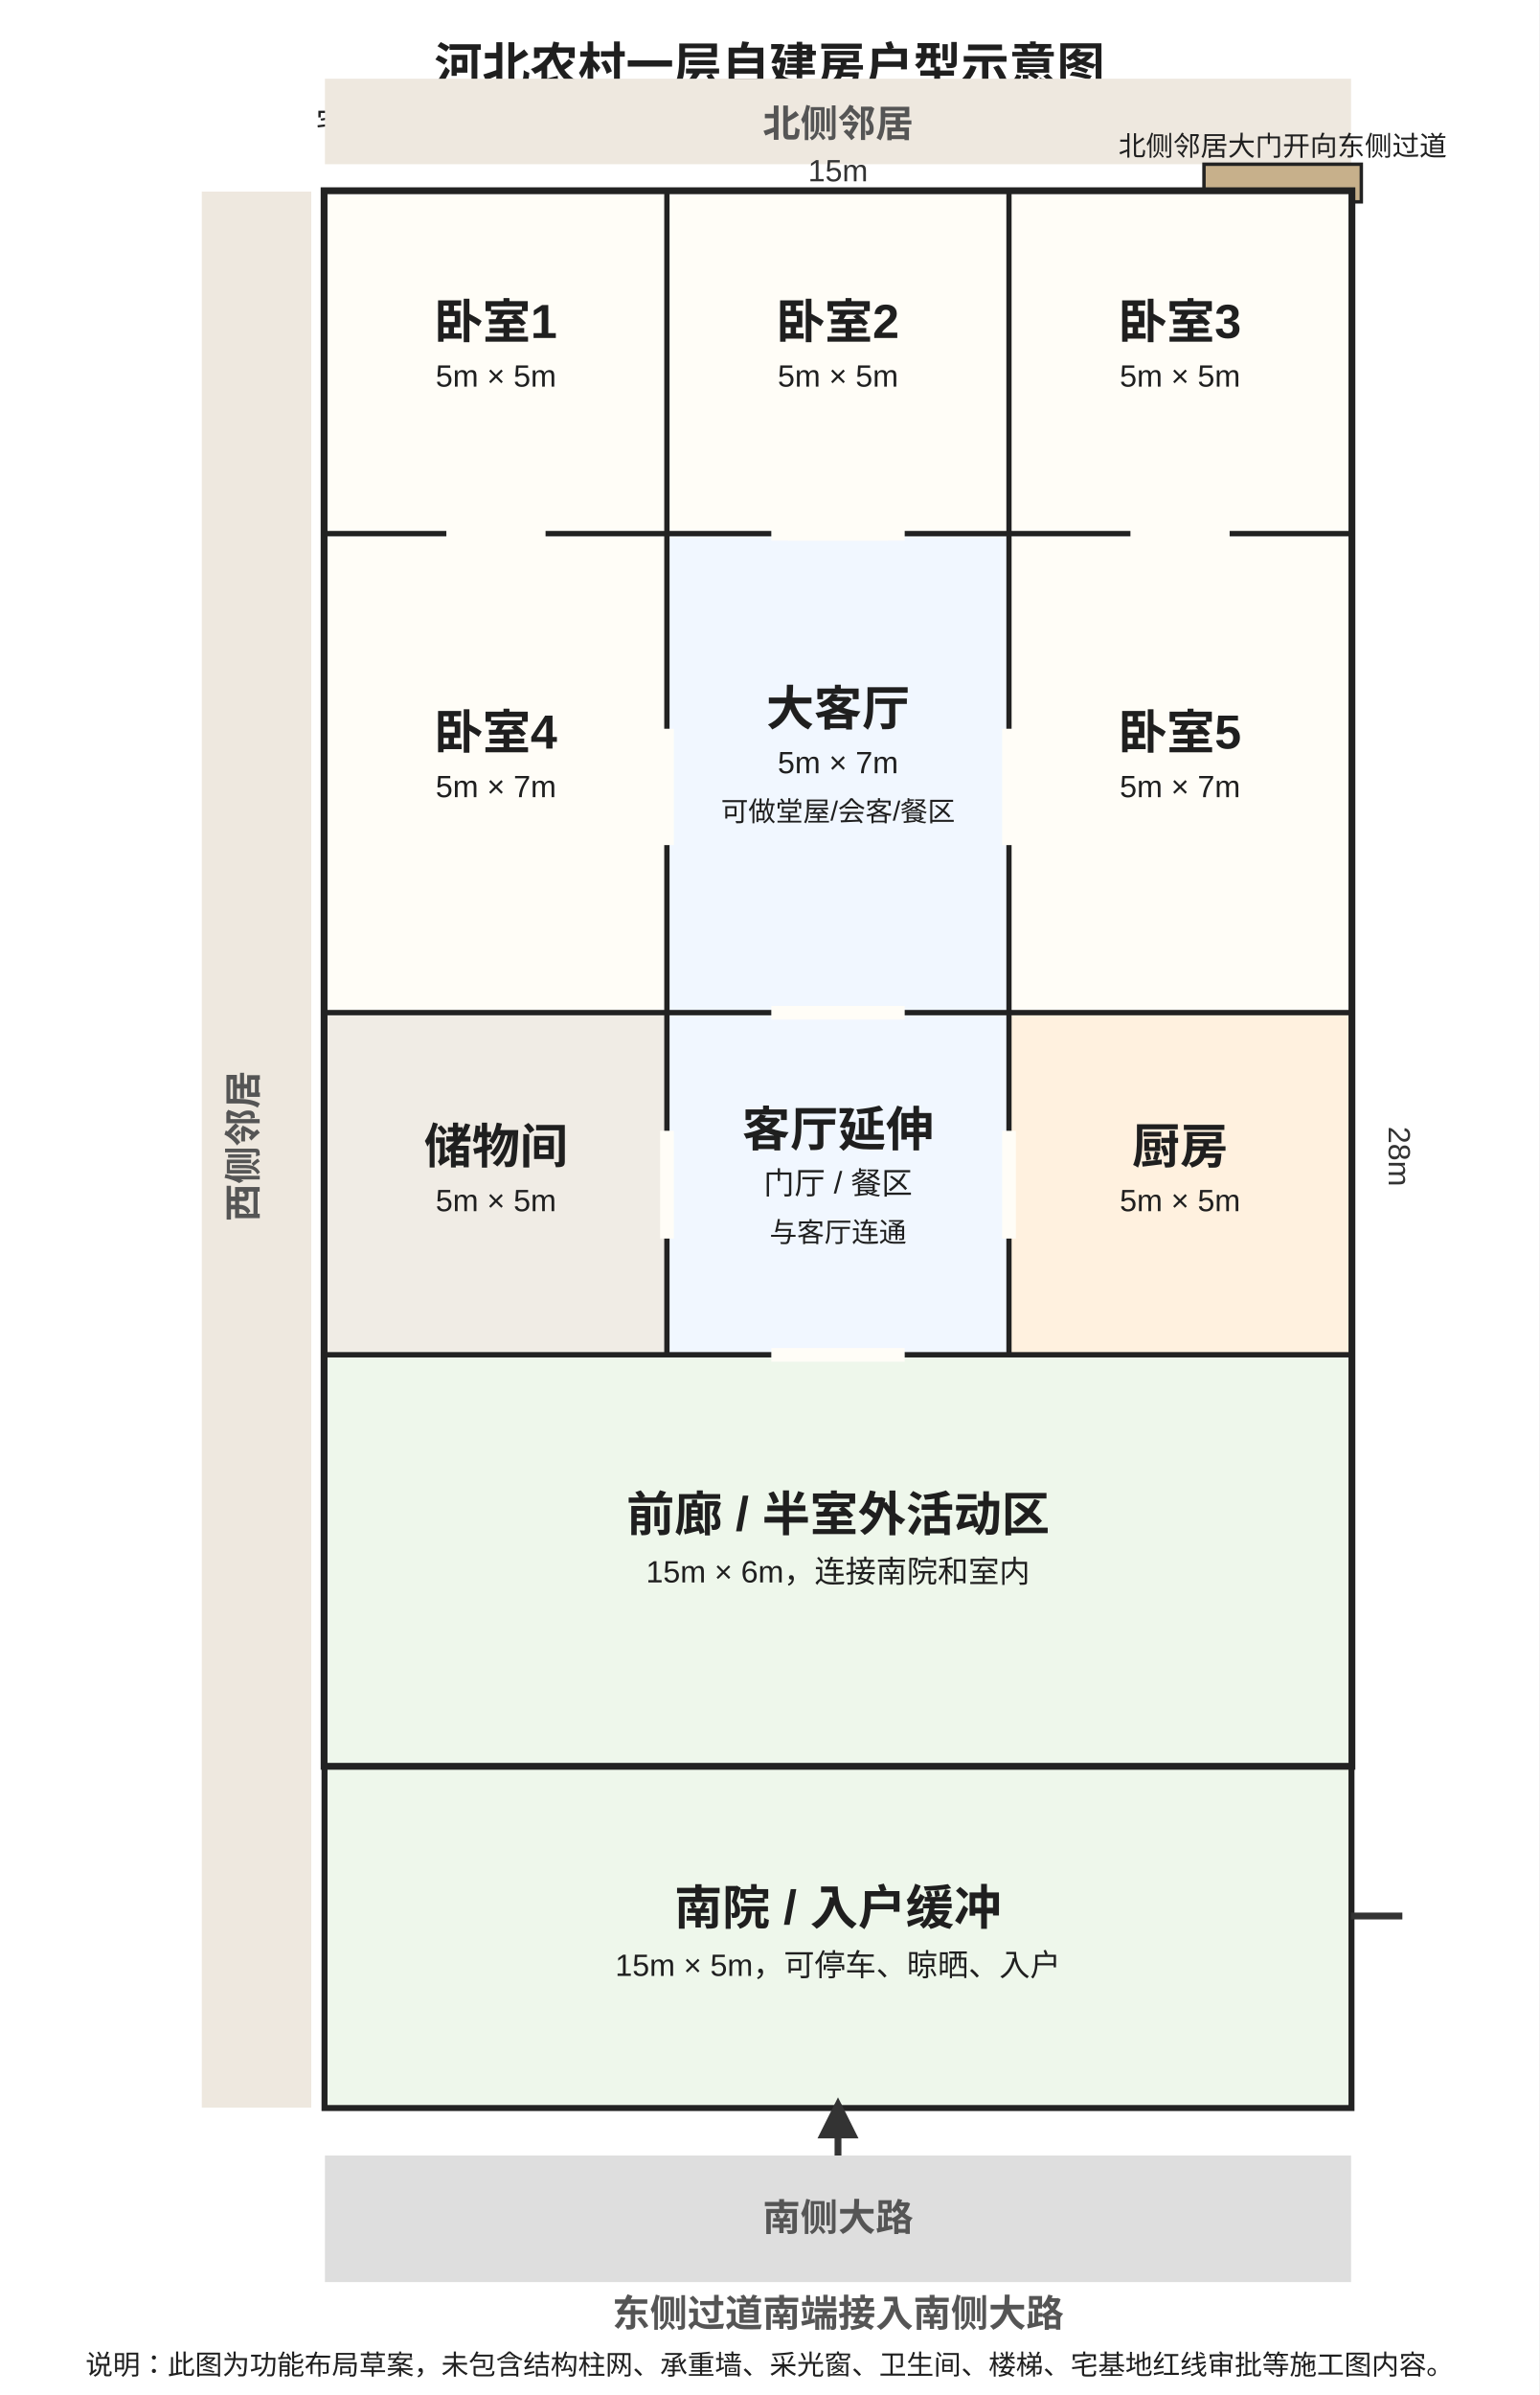
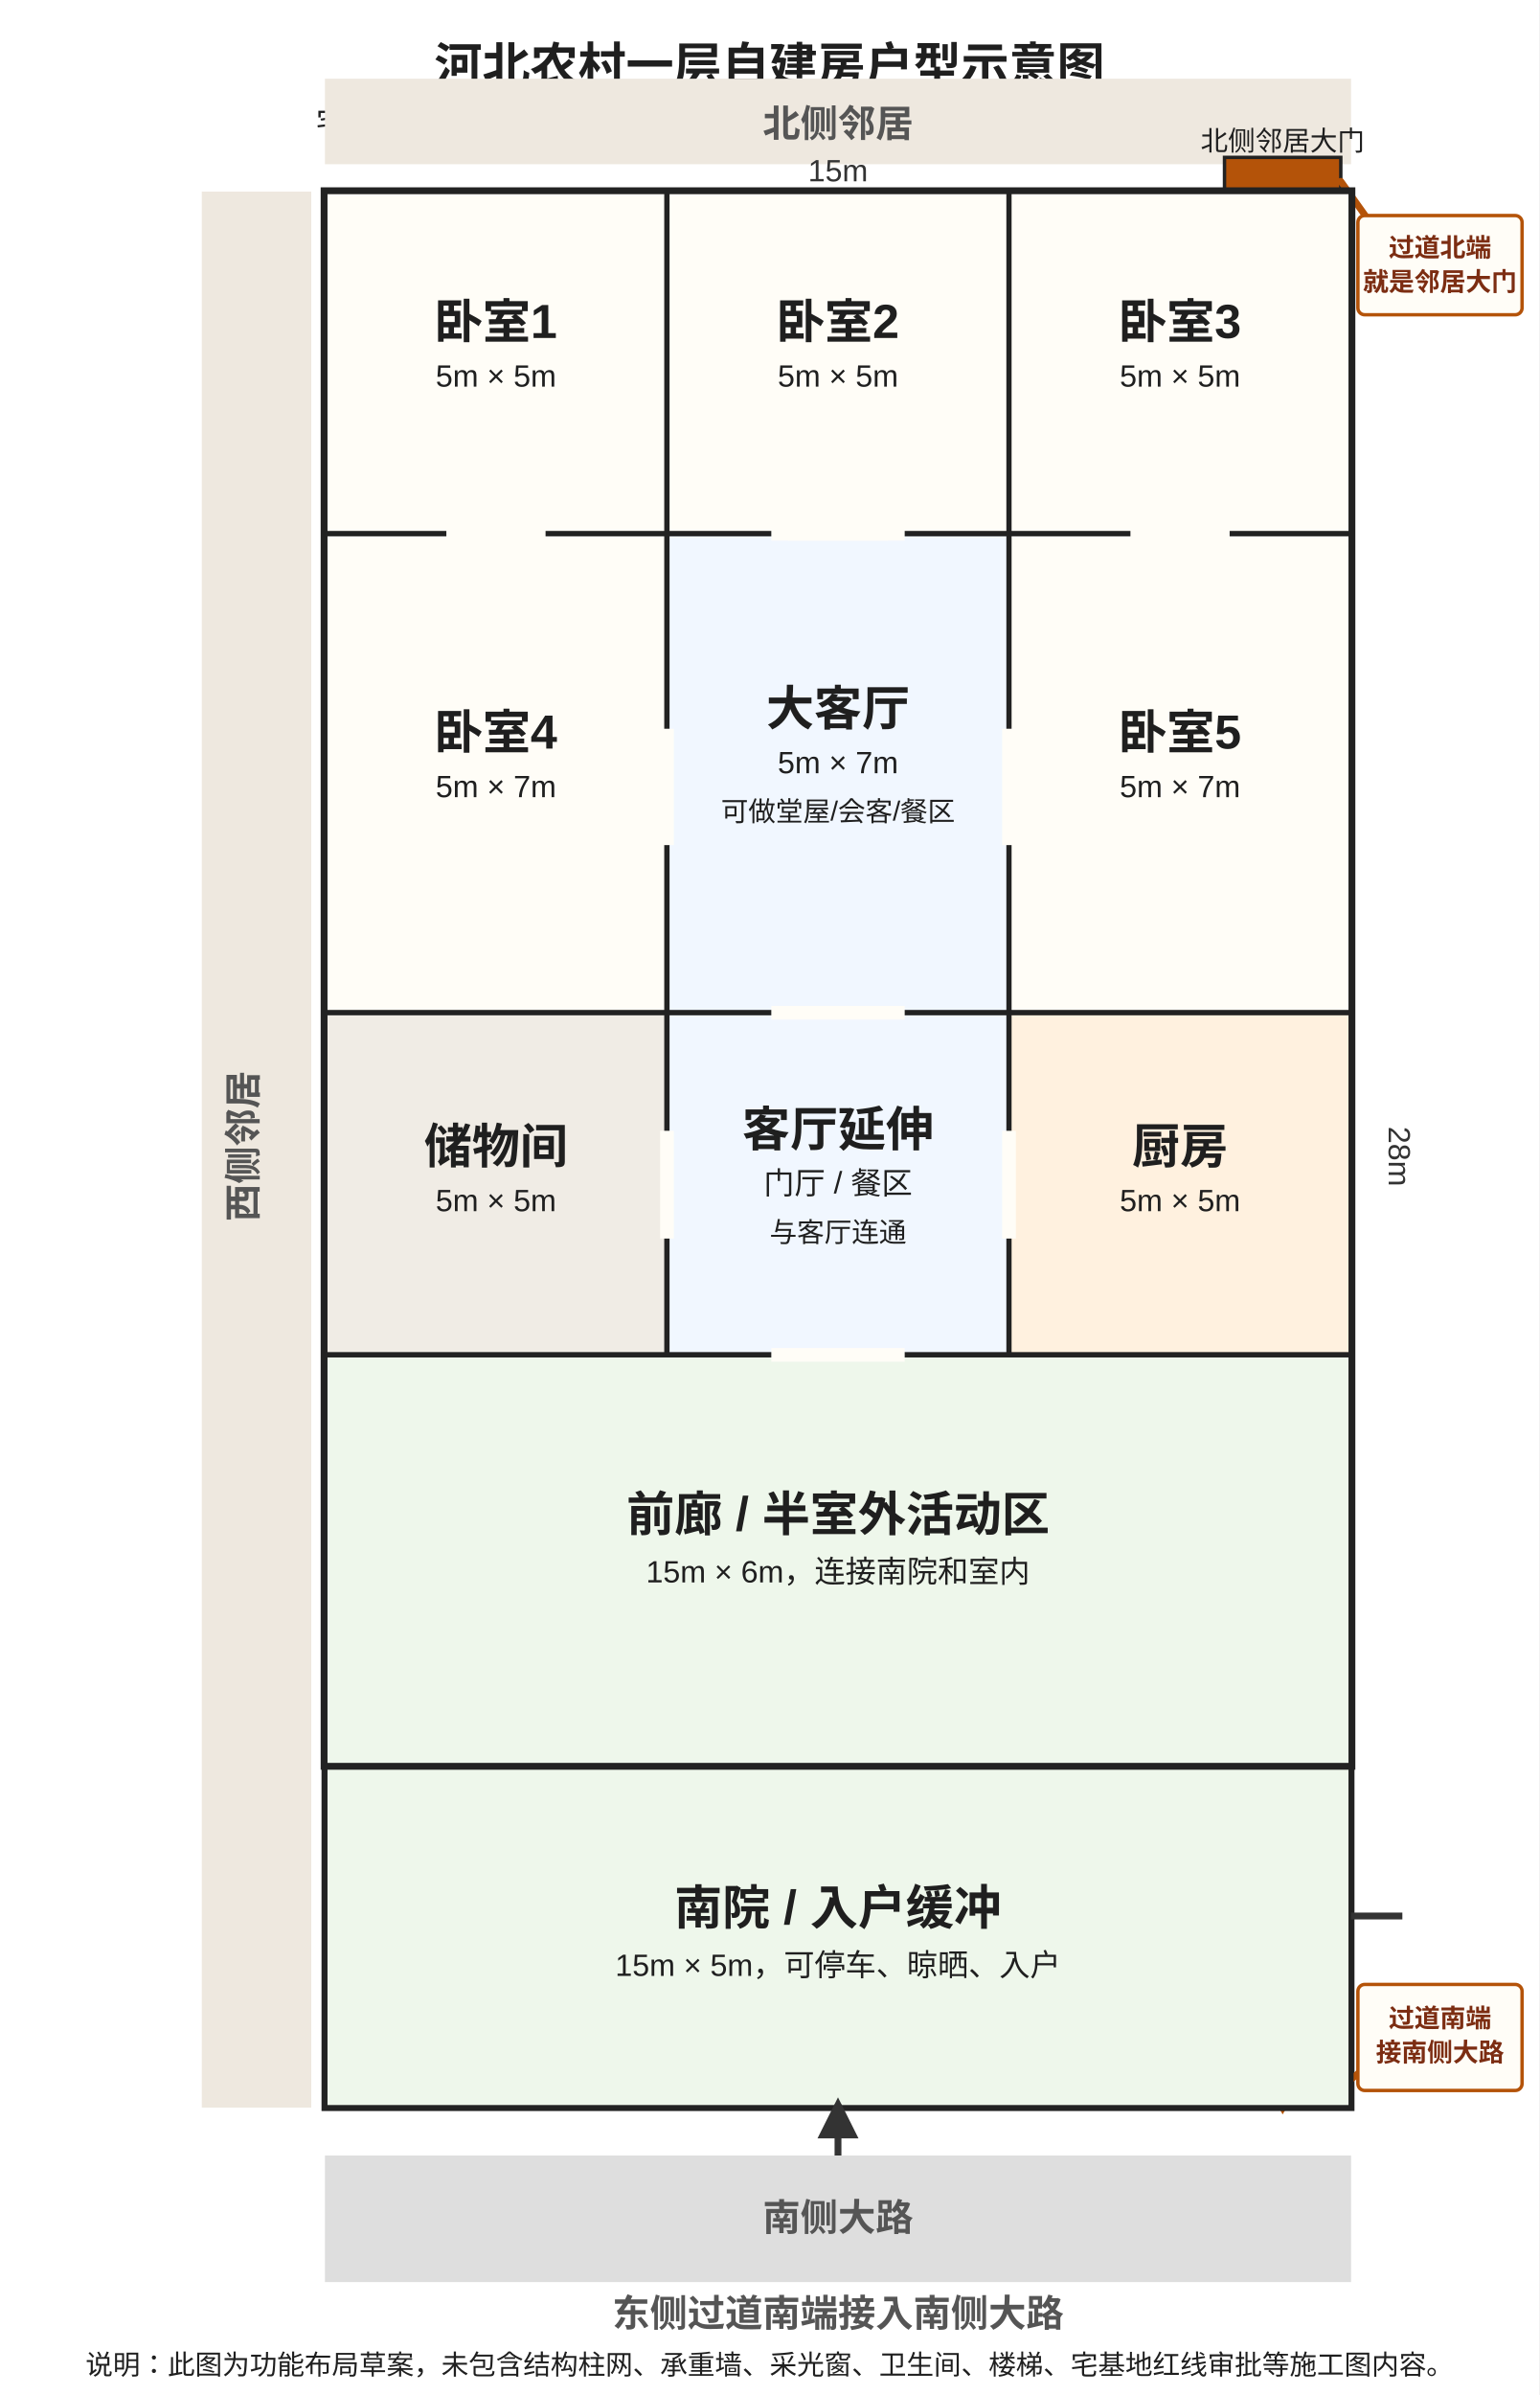
<svg xmlns="http://www.w3.org/2000/svg" width="900" height="1400" viewBox="0 0 900 1400">
  <defs>
    <style>
      .site { fill: #f8f6ef; stroke: #222; stroke-width: 4; }
      .room { fill: #fffdf7; stroke: #222; stroke-width: 3; }
      .living { fill: #f1f7ff; }
      .kitchen { fill: #fff1df; }
      .store { fill: #f0ece5; }
      .yard { fill: #eef7eb; }
      .wall { stroke: #222; stroke-width: 5; stroke-linecap: square; }
      .door { stroke: #fffdf7; stroke-width: 8; stroke-linecap: square; }
      .text { font-family: Arial, "Microsoft YaHei", sans-serif; fill: #1f1f1f; text-anchor: middle; }
      .label { font-size: 28px; font-weight: 700; }
      .sub { font-size: 18px; }
      .small { font-size: 16px; }
      .outside { fill: #555; font-size: 22px; font-weight: 700; }
      .dim { fill: #333; font-size: 18px; }
+       .callout { fill: #fffdf7; stroke: #b45309; stroke-width: 2; }
+       .callout-text { fill: #7c2d12; font-size: 15px; font-weight: 700; }
+       .route { stroke: #b45309; stroke-width: 5; stroke-dasharray: 12 10; stroke-linecap: round; }
+       .route-solid { stroke: #b45309; stroke-width: 4; stroke-linecap: round; }
      .road { fill: #dedede; }
      .path { fill: #e8edf5; }
      .neighbor { fill: #eee8df; }
    </style>
  </defs>
  <rect x="0" y="0" width="900" height="1400" fill="#ffffff" />
  <text x="450" y="48" class="text label">河北农村一层自建房户型示意图</text>
  <text x="450" y="78" class="text sub">宅基地：东西 15 米 × 南北 28 米；北侧邻居，东侧过道，南侧大路</text>
  <rect x="118" y="112" width="64" height="1120" class="neighbor" />
  <text x="150" y="670" class="text outside" transform="rotate(-90 150 670)">西侧邻居</text>
  <rect x="718" y="112" width="64" height="1120" class="path" />
  <text x="750" y="670" class="text outside" transform="rotate(90 750 670)">东侧过道：北端为北侧邻居大门，南端接南侧大路</text>
+   <line x1="750" y1="140" x2="750" y2="1218" class="route" />
+   <path d="M750 1236 L734 1208 L766 1208 Z" fill="#b45309" />
  <rect x="190" y="46" width="600" height="50" class="neighbor" />
  <text x="490" y="80" class="text outside">北侧邻居</text>
  <rect x="190" y="1260" width="600" height="74" class="road" />
  <text x="490" y="1304" class="text outside">南侧大路</text>
  <text x="490" y="1360" class="text outside">东侧过道南端接入南侧大路</text>
  <rect x="190" y="112" width="600" height="1120" class="site" />
  <text x="490" y="106" class="text dim">15m</text>
  <text x="812" y="676" class="text dim" transform="rotate(90 812 676)">28m</text>
  <text x="720" y="145" class="text small">北</text>
  <text x="720" y="1210" class="text small">南</text>
-   <rect x="704" y="96" width="92" height="22" fill="#c7b08b" stroke="#222" stroke-width="2" />
-   <text x="750" y="91" class="text small">北侧邻居大门开向东侧过道</text>
+   <rect x="716" y="92" width="68" height="28" fill="#b45309" stroke="#222" stroke-width="2" />
+   <text x="750" y="88" class="text small">北侧邻居大门</text>
+   <line x1="784" y1="106" x2="804" y2="134" class="route-solid" />
+   <rect x="794" y="126" width="96" height="58" rx="4" class="callout" />
+   <text x="842" y="150" class="text callout-text">过道北端</text>
+   <text x="842" y="170" class="text callout-text">就是邻居大门</text>
+   <line x1="782" y1="1222" x2="804" y2="1204" class="route-solid" />
+   <rect x="794" y="1160" width="96" height="62" rx="4" class="callout" />
+   <text x="842" y="1185" class="text callout-text">过道南端</text>
+   <text x="842" y="1205" class="text callout-text">接南侧大路</text>
  <rect x="190" y="1032" width="600" height="200" class="room yard" />
  <text x="490" y="1125" class="text label">南院 / 入户缓冲</text>
  <text x="490" y="1155" class="text sub">15m × 5m，可停车、晾晒、入户</text>
  <rect x="190" y="112" width="600" height="920" fill="none" stroke="#222" stroke-width="5" />
  <rect x="190" y="112" width="200" height="200" class="room" />
  <rect x="390" y="112" width="200" height="200" class="room" />
  <rect x="590" y="112" width="200" height="200" class="room" />
  <text x="290" y="198" class="text label">卧室1</text>
  <text x="290" y="226" class="text sub">5m × 5m</text>
  <text x="490" y="198" class="text label">卧室2</text>
  <text x="490" y="226" class="text sub">5m × 5m</text>
  <text x="690" y="198" class="text label">卧室3</text>
  <text x="690" y="226" class="text sub">5m × 5m</text>
  <rect x="190" y="312" width="200" height="280" class="room" />
  <rect x="390" y="312" width="200" height="280" class="room living" />
  <rect x="590" y="312" width="200" height="280" class="room" />
  <text x="290" y="438" class="text label">卧室4</text>
  <text x="290" y="466" class="text sub">5m × 7m</text>
  <text x="490" y="424" class="text label">大客厅</text>
  <text x="490" y="452" class="text sub">5m × 7m</text>
  <text x="490" y="480" class="text small">可做堂屋/会客/餐区</text>
  <text x="690" y="438" class="text label">卧室5</text>
  <text x="690" y="466" class="text sub">5m × 7m</text>
  <rect x="190" y="592" width="200" height="200" class="room store" />
  <rect x="390" y="592" width="200" height="200" class="room living" />
  <rect x="590" y="592" width="200" height="200" class="room kitchen" />
  <text x="290" y="680" class="text label">储物间</text>
  <text x="290" y="708" class="text sub">5m × 5m</text>
  <text x="490" y="670" class="text label">客厅延伸</text>
  <text x="490" y="698" class="text sub">门厅 / 餐区</text>
  <text x="490" y="726" class="text small">与客厅连通</text>
  <text x="690" y="680" class="text label">厨房</text>
  <text x="690" y="708" class="text sub">5m × 5m</text>
  <rect x="190" y="792" width="600" height="240" class="room yard" />
  <text x="490" y="895" class="text label">前廊 / 半室外活动区</text>
  <text x="490" y="925" class="text sub">15m × 6m，连接南院和室内</text>
  <line x1="455" y1="792" x2="525" y2="792" class="door" />
  <line x1="455" y1="592" x2="525" y2="592" class="door" />
  <line x1="455" y1="312" x2="525" y2="312" class="door" />
  <line x1="265" y1="312" x2="315" y2="312" class="door" />
  <line x1="465" y1="312" x2="515" y2="312" class="door" />
  <line x1="665" y1="312" x2="715" y2="312" class="door" />
  <line x1="390" y1="430" x2="390" y2="490" class="door" />
  <line x1="590" y1="430" x2="590" y2="490" class="door" />
  <line x1="390" y1="665" x2="390" y2="720" class="door" />
  <line x1="590" y1="665" x2="590" y2="720" class="door" />
  <path d="M490 1260 L490 1230" stroke="#333" stroke-width="4" marker-end="url(#arrow)" />
  <path d="M790 1120 L820 1120" stroke="#333" stroke-width="4" />
  <defs>
    <marker id="arrow" markerWidth="10" markerHeight="10" refX="5" refY="3" orient="auto" markerUnits="strokeWidth">
      <path d="M0,0 L0,6 L6,3 z" fill="#333" />
    </marker>
  </defs>
  <text x="450" y="1388" class="text small">说明：此图为功能布局草案，未包含结构柱网、承重墙、采光窗、卫生间、楼梯、宅基地红线审批等施工图内容。</text>
</svg>
